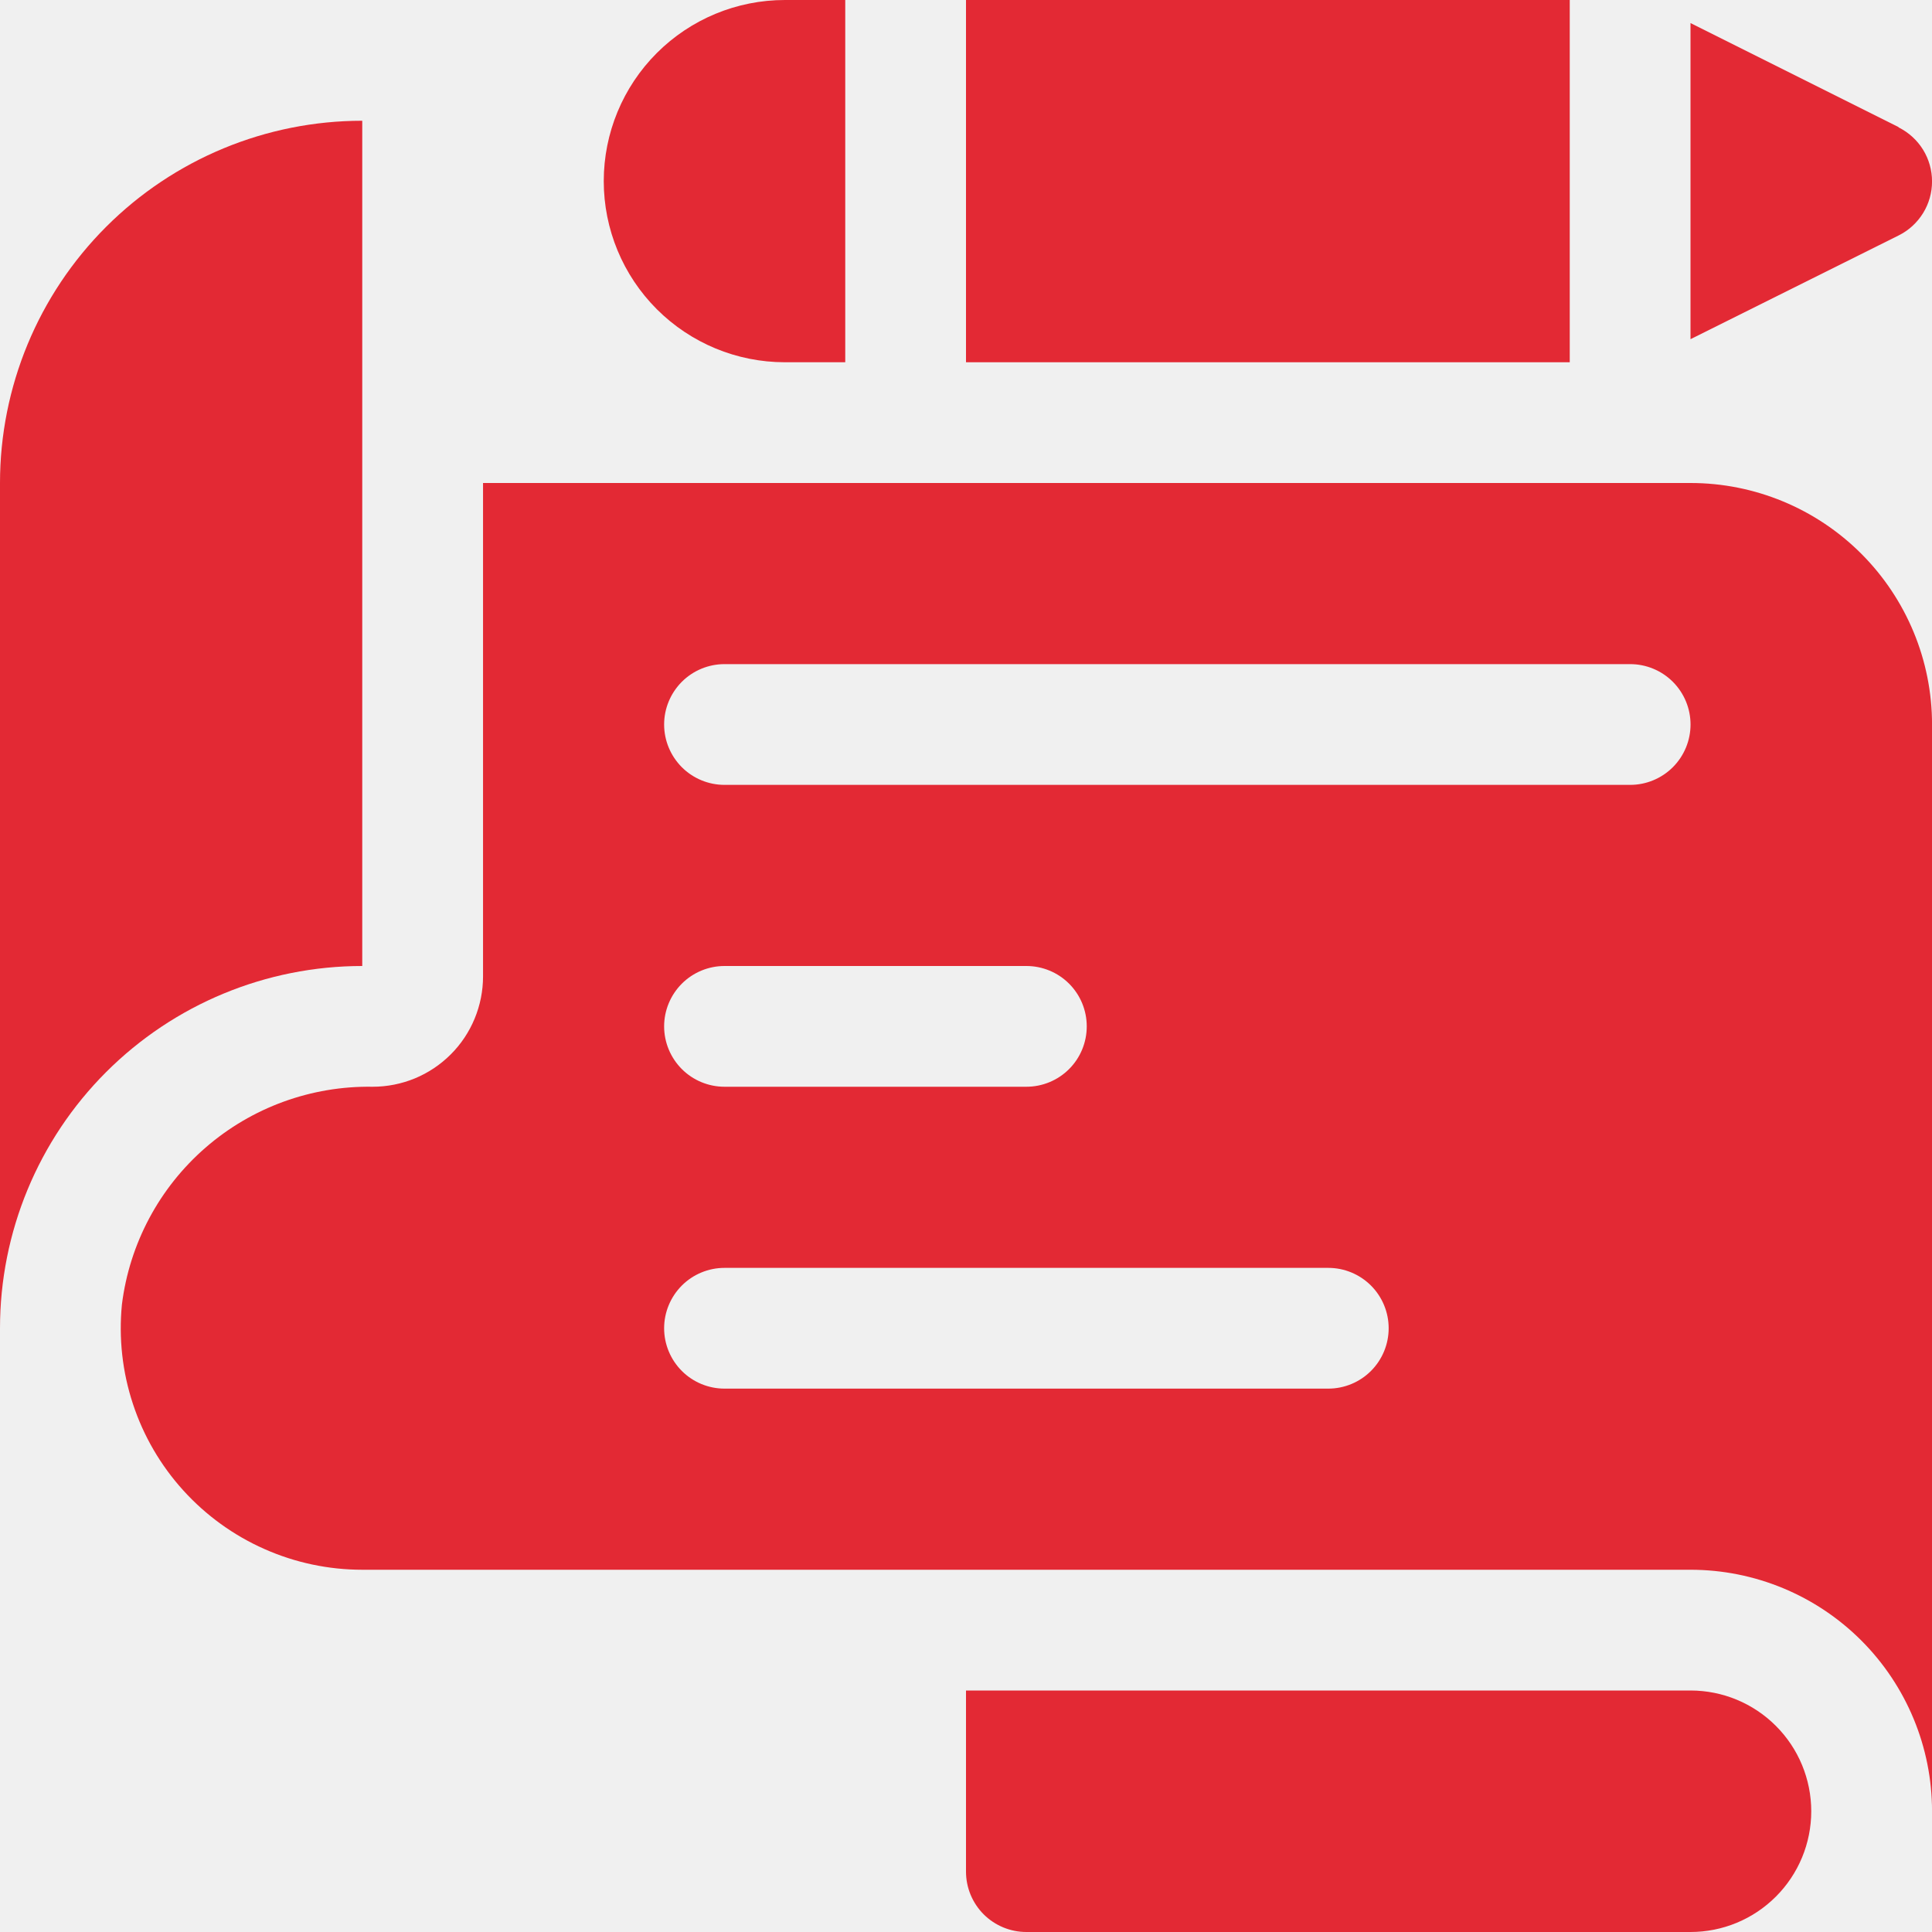
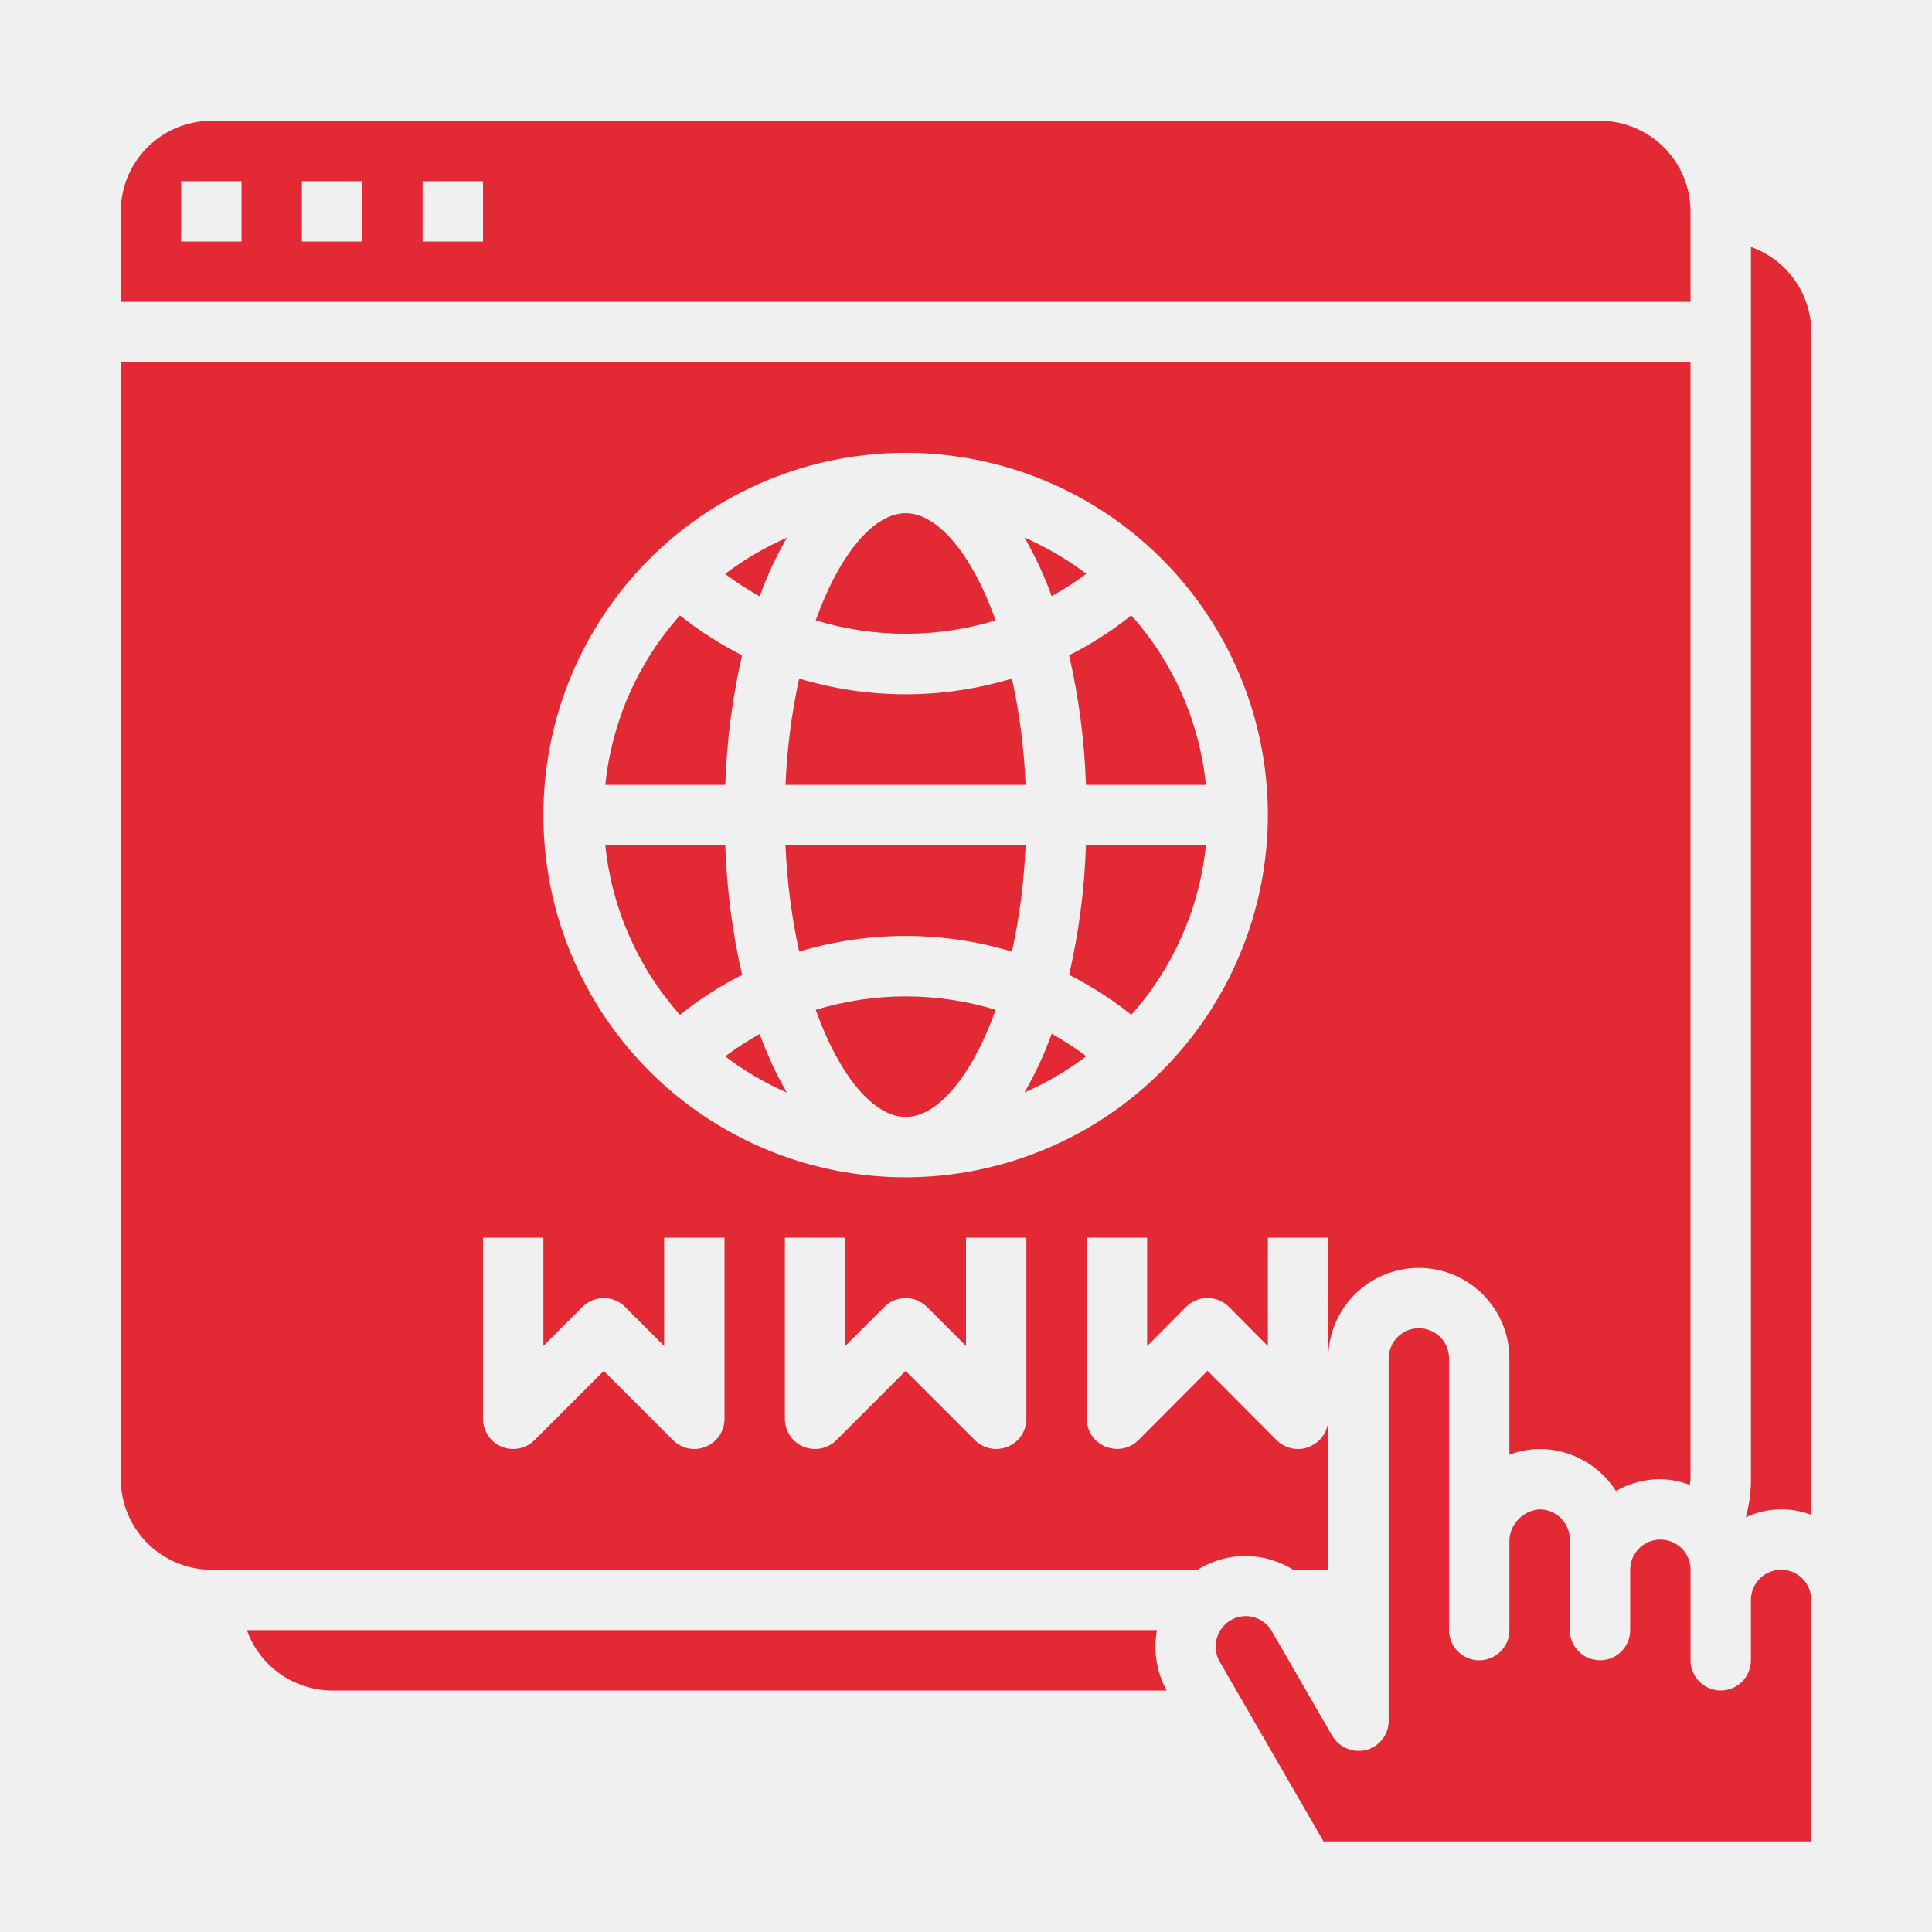
<svg xmlns="http://www.w3.org/2000/svg" width="48" height="48" viewBox="0 0 48 48" fill="none">
-   <g clip-path="url(#clip0_19_33732)">
-     <path d="M21 0H19.5C18.306 0 17.162 0.474 16.318 1.318C15.474 2.162 15 3.307 15 4.5C15 5.693 15.474 6.838 16.318 7.682C17.162 8.526 18.306 9 19.5 9H21V0Z" fill="#E32934" />
-     <path d="M24 0H39V9H24V0Z" fill="#E32934" />
-     <path d="M47.17 3.158L42 0.573V8.427L47.17 5.85C47.42 5.726 47.63 5.534 47.777 5.297C47.924 5.06 48.001 4.787 48.001 4.508C48.001 4.229 47.924 3.955 47.777 3.718C47.63 3.481 47.42 3.29 47.17 3.165V3.158Z" fill="#E32934" />
-     <path d="M9 3C6.613 3 4.324 3.948 2.636 5.636C0.948 7.324 0 9.613 0 12L0 33C0 30.613 0.948 28.324 2.636 26.636C4.324 24.948 6.613 24 9 24V3Z" fill="#E32934" />
-     <path d="M42 42H24V46.5C24 46.898 24.158 47.279 24.439 47.561C24.721 47.842 25.102 48 25.5 48H42C42.796 48 43.559 47.684 44.121 47.121C44.684 46.559 45 45.796 45 45C45 44.204 44.684 43.441 44.121 42.879C43.559 42.316 42.796 42 42 42Z" fill="#E32934" />
-     <path d="M42.001 12H12.001V24.258C12.001 24.618 11.93 24.975 11.792 25.308C11.655 25.64 11.453 25.943 11.198 26.197C10.943 26.452 10.641 26.654 10.308 26.792C9.975 26.929 9.619 27 9.259 27C7.736 26.975 6.257 27.513 5.107 28.512C3.957 29.511 3.217 30.899 3.029 32.41C2.947 33.244 3.04 34.086 3.303 34.881C3.565 35.677 3.991 36.408 4.554 37.029C5.117 37.65 5.803 38.146 6.569 38.485C7.334 38.825 8.163 39 9.001 39H42.001C43.592 39 45.118 39.632 46.243 40.757C47.368 41.883 48.001 43.409 48.001 45V18C48.001 16.409 47.368 14.883 46.243 13.757C45.118 12.632 43.592 12 42.001 12ZM33.001 34.5H18C17.603 34.5 17.221 34.342 16.94 34.061C16.659 33.779 16.5 33.398 16.5 33C16.5 32.602 16.659 32.221 16.94 31.939C17.221 31.658 17.603 31.5 18 31.5H33.001C33.398 31.5 33.78 31.658 34.061 31.939C34.343 32.221 34.501 32.602 34.501 33C34.501 33.398 34.343 33.779 34.061 34.061C33.78 34.342 33.398 34.5 33.001 34.5ZM16.5 25.5C16.5 25.102 16.659 24.721 16.94 24.439C17.221 24.158 17.603 24 18 24H25.5C25.898 24 26.28 24.158 26.561 24.439C26.843 24.721 27 25.102 27 25.5C27 25.898 26.843 26.279 26.561 26.561C26.28 26.842 25.898 27 25.5 27H18C17.603 27 17.221 26.842 16.94 26.561C16.659 26.279 16.5 25.898 16.5 25.5ZM40.501 19.5H18C17.603 19.5 17.221 19.342 16.94 19.061C16.659 18.779 16.5 18.398 16.5 18C16.5 17.602 16.659 17.221 16.94 16.939C17.221 16.658 17.603 16.5 18 16.5H40.501C40.898 16.5 41.28 16.658 41.561 16.939C41.843 17.221 42.001 17.602 42.001 18C42.001 18.398 41.843 18.779 41.561 19.061C41.28 19.342 40.898 19.5 40.501 19.5Z" fill="#E32934" />
-   </g>
-   <defs>
-     <clipPath id="clip0_19_33732">
-       <rect width="48" height="48" fill="white" />
-     </clipPath>
-   </defs>
+   <path d="M18.437 16.28C17.889 16.004 17.372 15.671 16.892 15.288C15.846 16.462 15.197 17.936 15.039 19.5H18.019C18.055 18.416 18.195 17.338 18.437 16.28Z" fill="#E32934" />
+   <path d="M18.019 21H15.039C15.197 22.564 15.846 24.038 16.892 25.212C17.371 24.829 17.889 24.496 18.437 24.22C18.195 23.162 18.055 22.084 18.019 21Z" fill="#E32934" />
+   <path d="M18.016 26.245C18.49 26.605 19.005 26.907 19.55 27.145C19.282 26.681 19.056 26.194 18.875 25.689C18.576 25.855 18.289 26.041 18.016 26.245Z" fill="#E32934" />
+   <path d="M19.55 13.358C19.005 13.597 18.49 13.899 18.016 14.258C18.289 14.464 18.576 14.651 18.874 14.817C19.055 14.312 19.282 13.823 19.55 13.358Z" fill="#E32934" />
+   <path d="M20.266 25.088C20.857 26.737 21.706 27.75 22.501 27.75C23.297 27.75 24.146 26.737 24.737 25.088C23.28 24.644 21.723 24.644 20.266 25.088Z" fill="#E32934" />
+   <path d="M19.516 21C19.552 21.889 19.666 22.773 19.855 23.642C21.579 23.124 23.418 23.124 25.141 23.642C25.331 22.773 25.444 21.889 25.481 21H19.516Z" fill="#E32934" />
+   <path d="M43.502 6.135V36.75C43.502 37.069 43.459 37.387 43.375 37.695C43.629 37.577 43.903 37.511 44.183 37.501C44.462 37.491 44.741 37.536 45.002 37.635V8.25C45 7.786 44.855 7.334 44.586 6.955C44.318 6.577 43.94 6.29 43.502 6.135Z" fill="#E32934" />
+   <path d="M25.481 19.5C25.444 18.611 25.331 17.727 25.141 16.858C23.418 17.38 21.579 17.38 19.855 16.858C19.666 17.727 19.552 18.611 19.516 19.5H25.481Z" fill="#E32934" />
+   <path d="M26.988 14.255C26.514 13.896 25.998 13.594 25.453 13.355C25.721 13.82 25.947 14.307 26.128 14.811C26.427 14.646 26.714 14.46 26.988 14.255Z" fill="#E32934" />
+   <path d="M24.737 15.412C24.146 13.763 23.297 12.75 22.501 12.75C21.706 12.75 20.857 13.763 20.266 15.412C21.723 15.856 23.28 15.856 24.737 15.412Z" fill="#E32934" />
+   <path d="M45.001 39.75C45.001 39.551 44.922 39.36 44.782 39.22C44.641 39.079 44.45 39 44.251 39C44.053 39 43.862 39.079 43.721 39.22C43.581 39.36 43.501 39.551 43.501 39.75V41.25C43.501 41.449 43.422 41.64 43.282 41.78C43.141 41.921 42.95 42 42.751 42C42.553 42 42.362 41.921 42.221 41.78C42.081 41.64 42.001 41.449 42.001 41.25V39C42.001 38.801 41.922 38.61 41.782 38.47C41.641 38.329 41.45 38.25 41.251 38.25C41.053 38.25 40.862 38.329 40.721 38.47C40.581 38.61 40.501 38.801 40.501 39V40.5C40.501 40.699 40.422 40.89 40.282 41.03C40.141 41.171 39.95 41.25 39.751 41.25C39.553 41.25 39.362 41.171 39.221 41.03C39.081 40.89 39.001 40.699 39.001 40.5V38.25C39.001 38.051 38.922 37.86 38.782 37.72C38.641 37.579 38.45 37.5 38.251 37.5C38.057 37.513 37.873 37.596 37.736 37.734C37.598 37.872 37.514 38.055 37.501 38.25V40.5C37.501 40.699 37.422 40.89 37.282 41.03C37.141 41.171 36.95 41.25 36.751 41.25C36.553 41.25 36.362 41.171 36.221 41.03C36.081 40.89 36.001 40.699 36.001 40.5V33.75C36.001 33.551 35.922 33.36 35.782 33.22C35.641 33.079 35.45 33 35.251 33C35.053 33 34.862 33.079 34.721 33.22C34.581 33.36 34.501 33.551 34.501 33.75V42.75C34.502 42.916 34.448 43.077 34.348 43.208C34.247 43.34 34.106 43.434 33.946 43.477C33.786 43.518 33.617 43.506 33.464 43.442C33.311 43.379 33.183 43.267 33.099 43.125L31.599 40.53C31.551 40.444 31.486 40.369 31.408 40.309C31.331 40.248 31.242 40.204 31.147 40.178C31.052 40.152 30.953 40.145 30.855 40.158C30.758 40.171 30.664 40.203 30.579 40.252C30.407 40.353 30.281 40.517 30.229 40.709C30.177 40.902 30.203 41.107 30.301 41.28L32.882 45.75H45.001V39.75Z" fill="#E32934" />
+   <path d="M6.133 40.5C6.288 40.937 6.575 41.316 6.953 41.584C7.332 41.852 7.784 41.998 8.248 42H28.985C28.734 41.543 28.649 41.013 28.745 40.5H6.133Z" fill="#E32934" />
+   <path d="M38.25 36C38.628 36 39.001 36.096 39.332 36.278C39.664 36.46 39.944 36.723 40.148 37.042C40.483 36.85 40.863 36.749 41.25 36.75C41.501 36.755 41.75 36.803 41.985 36.892C41.985 36.84 42 36.795 42 36.75V9H3V36.75C3.002 37.346 3.239 37.917 3.661 38.339C4.083 38.761 4.654 38.998 5.25 39H29.76L29.828 38.955C30.18 38.754 30.579 38.651 30.985 38.659C31.39 38.667 31.786 38.785 32.13 39H33V35.25C33.001 35.398 32.956 35.544 32.874 35.666C32.791 35.79 32.673 35.885 32.535 35.94C32.446 35.982 32.348 36.003 32.25 36C32.051 36.001 31.859 35.922 31.718 35.782L30 34.057L28.282 35.782C28.177 35.887 28.043 35.957 27.898 35.985C27.752 36.013 27.602 35.997 27.465 35.94C27.327 35.885 27.209 35.79 27.126 35.666C27.044 35.544 26.999 35.398 27 35.25V30.75H28.5V33.443L29.468 32.468C29.609 32.327 29.8 32.248 30 32.248C30.2 32.248 30.391 32.327 30.532 32.468L31.5 33.443V30.75H33V33.75C33 33.153 33.237 32.581 33.659 32.159C34.081 31.737 34.653 31.5 35.25 31.5C35.847 31.5 36.419 31.737 36.841 32.159C37.263 32.581 37.5 33.153 37.5 33.75V36.142C37.739 36.05 37.993 36.002 38.25 36ZM18 35.25C18 35.398 17.956 35.543 17.874 35.667C17.791 35.79 17.674 35.886 17.537 35.943C17.4 35.999 17.249 36.014 17.104 35.985C16.958 35.956 16.825 35.885 16.72 35.78L15 34.06L13.28 35.78C13.175 35.885 13.042 35.956 12.896 35.985C12.751 36.014 12.6 35.999 12.463 35.943C12.326 35.886 12.209 35.79 12.126 35.667C12.044 35.543 12 35.398 12 35.25V30.75H13.5V33.44L14.47 32.47C14.61 32.329 14.801 32.25 15 32.25C15.199 32.25 15.39 32.329 15.53 32.47L16.5 33.44V30.75H18V35.25ZM25.5 35.25C25.5 35.398 25.456 35.543 25.374 35.667C25.291 35.79 25.174 35.886 25.037 35.943C24.9 35.999 24.749 36.014 24.604 35.985C24.458 35.956 24.325 35.885 24.22 35.78L22.5 34.06L20.78 35.78C20.675 35.885 20.542 35.956 20.396 35.985C20.251 36.014 20.1 35.999 19.963 35.943C19.826 35.886 19.709 35.79 19.626 35.667C19.544 35.543 19.5 35.398 19.5 35.25V30.75H21V33.44L21.97 32.47C22.11 32.329 22.301 32.25 22.5 32.25C22.699 32.25 22.89 32.329 23.03 32.47L24 33.44V30.75H25.5V35.25ZM22.5 29.25C20.72 29.25 18.98 28.722 17.5 27.733C16.02 26.744 14.866 25.339 14.185 23.694C13.504 22.05 13.326 20.24 13.673 18.494C14.02 16.748 14.877 15.145 16.136 13.886C17.395 12.627 18.998 11.77 20.744 11.423C22.49 11.076 24.3 11.254 25.944 11.935C27.589 12.616 28.994 13.77 29.983 15.25C30.972 16.73 31.5 18.47 31.5 20.25C31.497 22.636 30.548 24.924 28.861 26.611C27.174 28.298 24.886 29.247 22.5 29.25Z" fill="#E32934" />
+   <path d="M25.453 27.141C25.998 26.903 26.514 26.601 26.988 26.241C26.714 26.036 26.427 25.849 26.129 25.683C25.948 26.188 25.722 26.676 25.453 27.141Z" fill="#E32934" />
+   <path d="M42 5.25C41.998 4.654 41.761 4.083 41.339 3.661C40.917 3.239 40.346 3.002 39.75 3H5.25C4.654 3.002 4.083 3.239 3.661 3.661C3.239 4.083 3.002 4.654 3 5.25V7.5H42V5.25ZM6 6H4.5V4.5H6V6ZM9 6H7.5V4.5H9V6ZM12 6H10.5V4.5H12V6Z" fill="#E32934" />
+   <path d="M26.562 16.28C26.804 17.338 26.944 18.416 26.98 19.5H29.96C29.802 17.936 29.153 16.462 28.107 15.288C27.628 15.671 27.11 16.004 26.562 16.28Z" fill="#E32934" />
+   <path d="M26.562 24.22C27.11 24.497 27.628 24.829 28.107 25.212C29.153 24.038 29.802 22.564 29.96 21H26.98C26.944 22.084 26.804 23.162 26.562 24.22Z" fill="#E32934" />
</svg>
